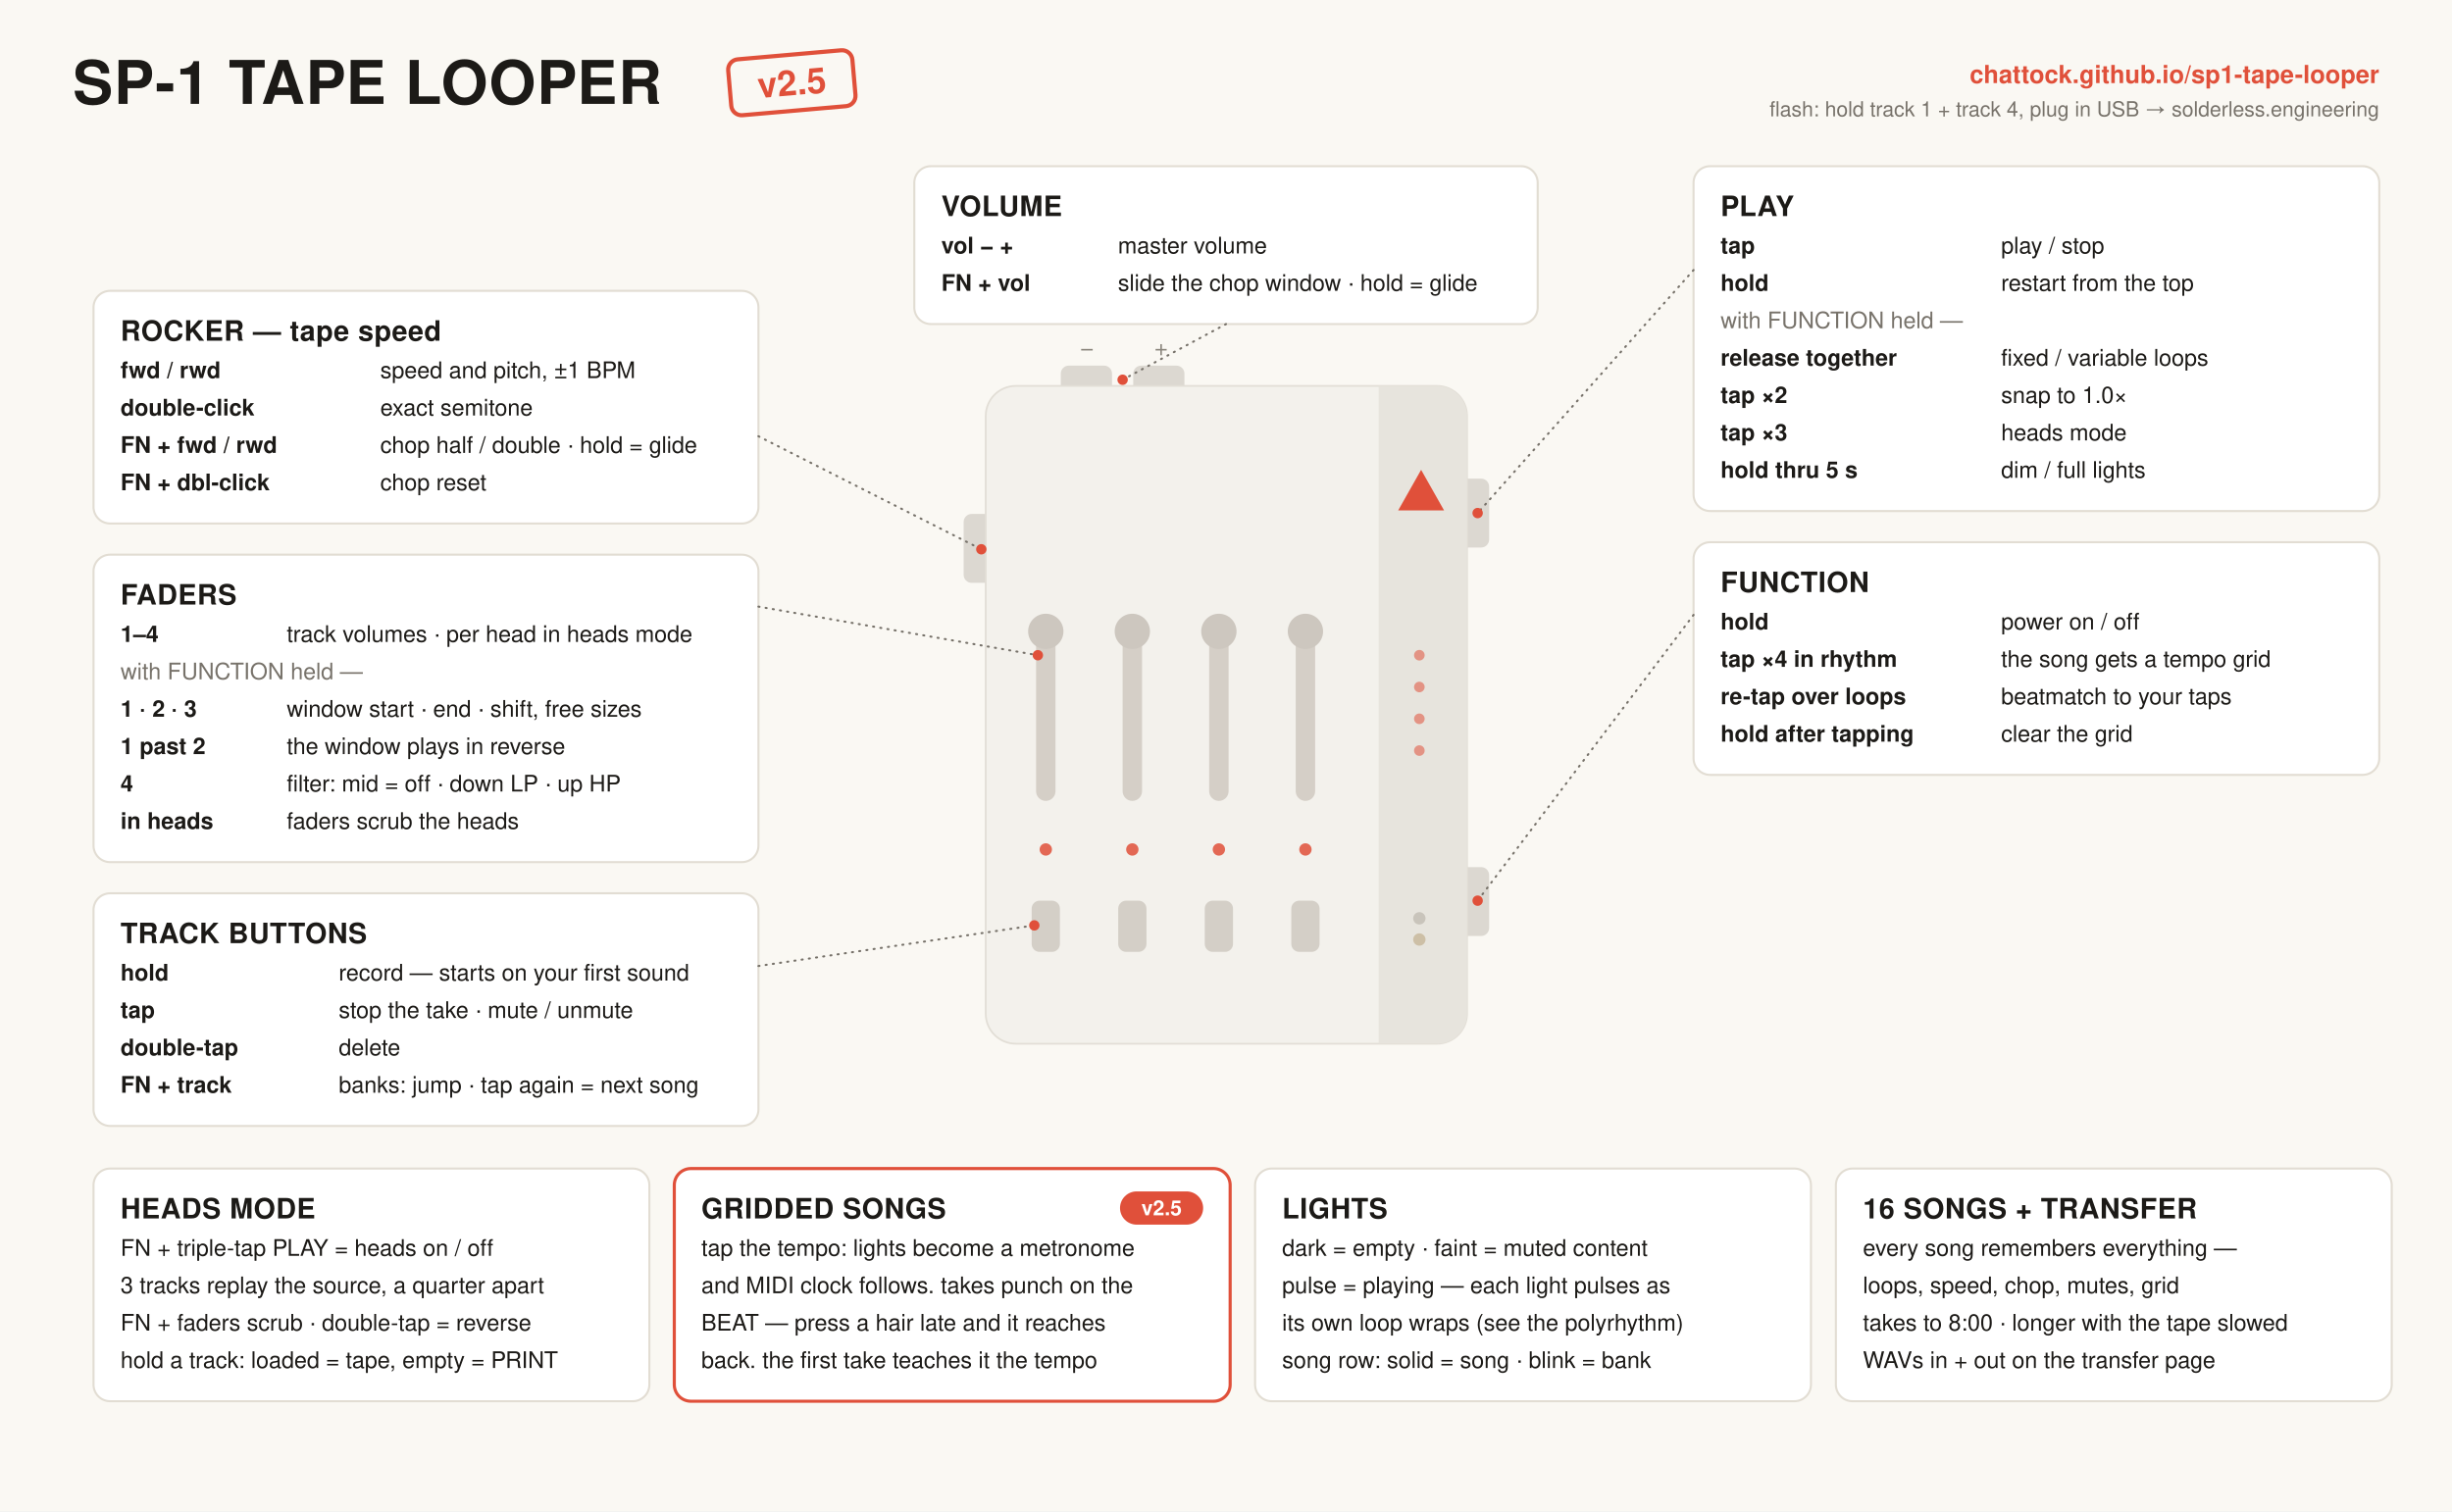
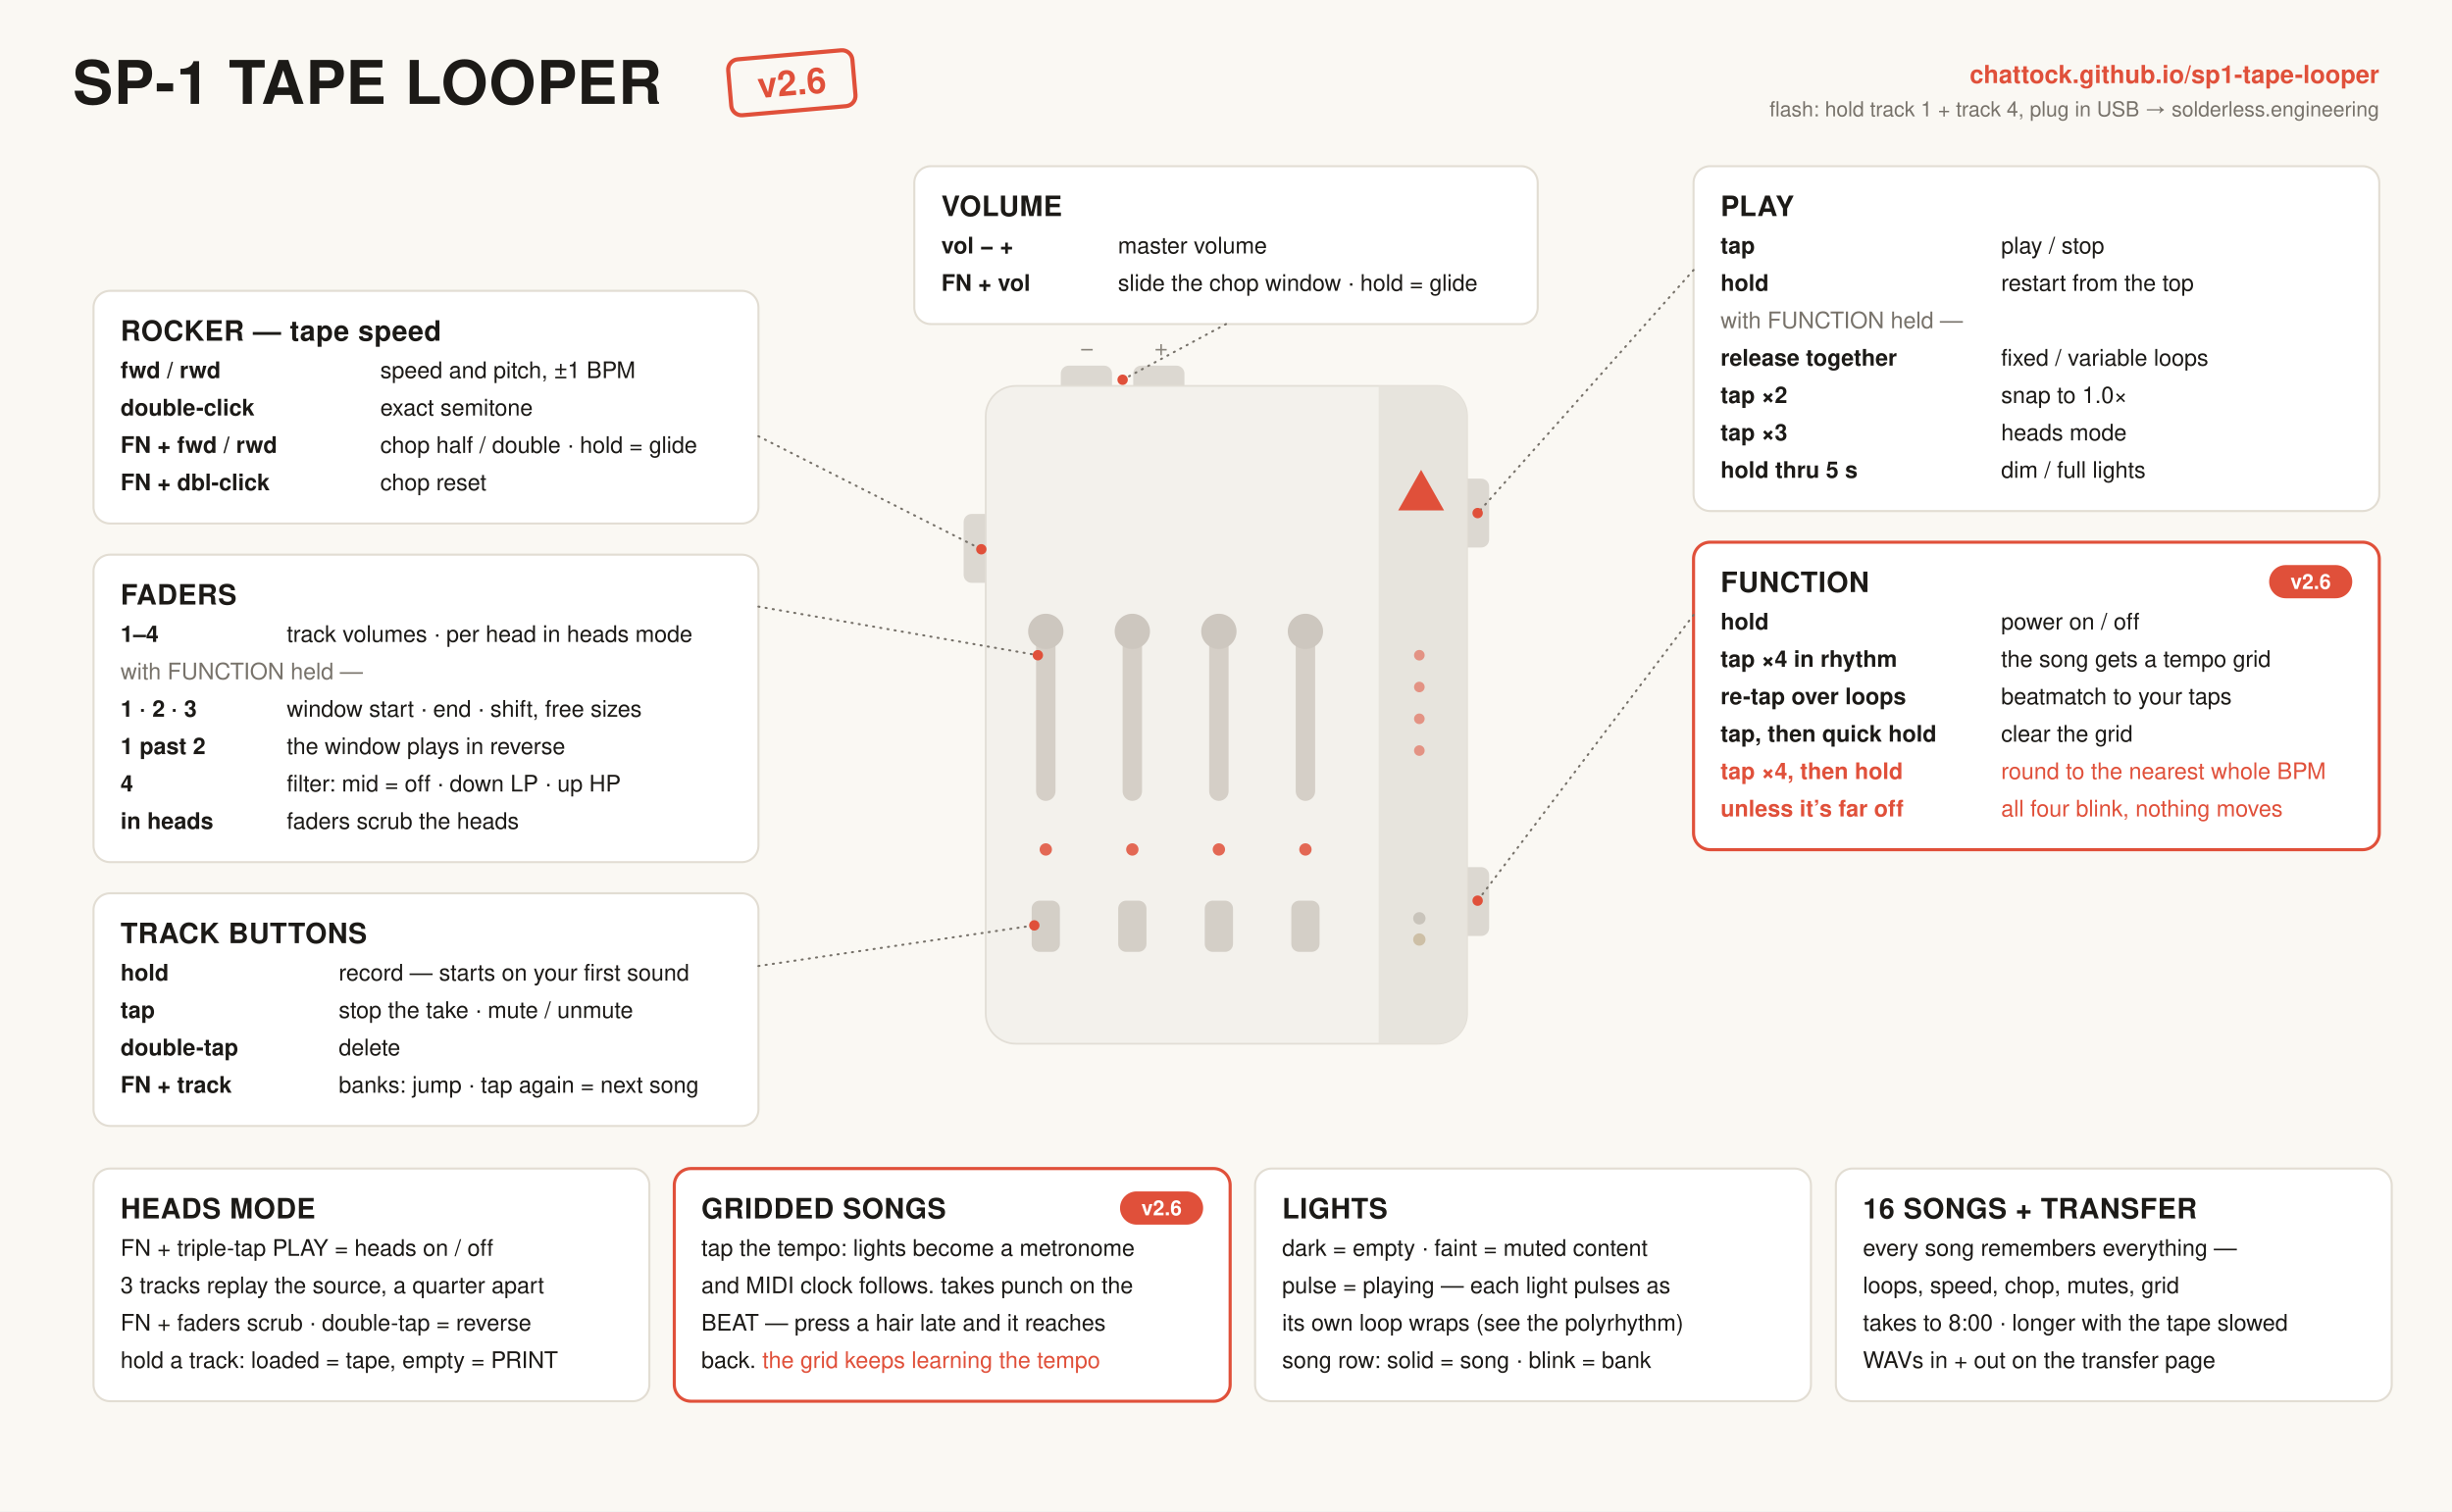
<svg xmlns="http://www.w3.org/2000/svg" viewBox="0 0 2360 1455" font-family="Helvetica, Arial, sans-serif">
  <rect width="2360" height="1455" fill="#faf8f3" />
  <text x="70" y="100" font-size="58" font-weight="700" fill="#1c1a17" letter-spacing="1">SP-1 TAPE LOOPER</text>
  <g transform="translate(700,58) rotate(-5)">
    <rect x="0" y="0" width="120" height="54" rx="10" fill="none" stroke="#e0503a" stroke-width="4" />
-     <text x="60" y="39" font-size="34" font-weight="700" fill="#e0503a" text-anchor="middle">v2.5</text>
+     <text x="60" y="39" font-size="34" font-weight="700" fill="#e0503a" text-anchor="middle">v2.6</text>
  </g>
  <text x="2290" y="80" font-size="24" fill="#e0503a" text-anchor="end" font-weight="600">chattock.github.io/sp1-tape-looper</text>
  <text x="2290" y="112" font-size="20" fill="#77726a" text-anchor="end">flash: hold track 1 + track 4, plug in USB → solderless.engineering</text>
  <g transform="translate(655.5,154.8) scale(0.85)">
    <g fill="#dcd8d1">
      <rect x="430" y="232" width="58" height="34" rx="9" />
      <rect x="512" y="232" width="58" height="34" rx="9" />
      <rect x="320" y="400" width="34" height="78" rx="9" />
      <rect x="881" y="360" width="34" height="78" rx="9" />
      <rect x="881" y="800" width="34" height="78" rx="9" />
    </g>
    <rect x="345" y="255" width="545" height="745" rx="34" fill="#f3f1ec" stroke="#e2ded6" stroke-width="2" />
    <path d="M790 255 H856 a34 34 0 0 1 34 34 V966 a34 34 0 0 1 -34 34 H790 Z" fill="#e7e4dd" />
    <path d="M838 350 l26 46 h-52 Z" fill="#e0503a" />
    <g>
      <rect x="402" y="525" width="22" height="200" rx="11" fill="#d5cfc7" />
      <rect x="500" y="525" width="22" height="200" rx="11" fill="#d5cfc7" />
      <rect x="598" y="525" width="22" height="200" rx="11" fill="#d5cfc7" />
      <rect x="696" y="525" width="22" height="200" rx="11" fill="#d5cfc7" />
      <circle cx="413" cy="533" r="20" fill="#cdc7bf" />
      <circle cx="511" cy="533" r="20" fill="#cdc7bf" />
      <circle cx="609" cy="533" r="20" fill="#cdc7bf" />
      <circle cx="707" cy="533" r="20" fill="#cdc7bf" />
    </g>
    <g fill="#e0503a" opacity="0.85">
      <circle cx="413" cy="780" r="7" />
      <circle cx="511" cy="780" r="7" />
      <circle cx="609" cy="780" r="7" />
      <circle cx="707" cy="780" r="7" />
    </g>
    <g fill="#d4cfc7">
      <rect x="397" y="838" width="32" height="58" rx="9" />
      <rect x="495" y="838" width="32" height="58" rx="9" />
      <rect x="593" y="838" width="32" height="58" rx="9" />
      <rect x="691" y="838" width="32" height="58" rx="9" />
    </g>
    <g fill="#e0503a" opacity="0.55">
      <circle cx="836" cy="560" r="6" />
      <circle cx="836" cy="596" r="6" />
      <circle cx="836" cy="632" r="6" />
      <circle cx="836" cy="668" r="6" />
    </g>
    <circle cx="836" cy="858" r="7" fill="#c9c4bb" />
    <circle cx="836" cy="882" r="7" fill="#cdbfa6" />
    <text x="452" y="220" font-size="26" fill="#8a857c" font-family="Helvetica, Arial, sans-serif">−</text>
    <text x="536" y="220" font-size="26" fill="#8a857c" font-family="Helvetica, Arial, sans-serif">+</text>
  </g>
  <rect x="880" y="160" width="600" height="152" rx="16" fill="#ffffff" stroke="#e2ddd3" stroke-width="2" />
  <text x="906" y="208" font-size="27" font-weight="700" fill="#1c1a17" letter-spacing="0.5">VOLUME</text>
  <text x="906" y="244" font-size="22" font-weight="700" fill="#1c1a17">vol − +</text>
  <text x="1076" y="244" font-size="22" fill="#1c1a17">master volume</text>
  <text x="906" y="280" font-size="22" font-weight="700" fill="#1c1a17">FN + vol</text>
  <text x="1076" y="280" font-size="22" fill="#1c1a17">slide the chop window · hold = glide</text>
  <line x1="1180" y1="312" x2="1080.5" y2="365.6" stroke="#77726a" stroke-width="2" stroke-dasharray="1 6" stroke-linecap="round" />
  <circle cx="1080.5" cy="365.6" r="5" fill="#e0503a" />
  <rect x="90" y="280" width="640" height="224" rx="16" fill="#ffffff" stroke="#e2ddd3" stroke-width="2" />
  <text x="116" y="328" font-size="27" font-weight="700" fill="#1c1a17" letter-spacing="0.5">ROCKER — tape speed</text>
  <text x="116" y="364" font-size="22" font-weight="700" fill="#1c1a17">fwd / rwd</text>
  <text x="366" y="364" font-size="22" fill="#1c1a17">speed and pitch, ±1 BPM</text>
  <text x="116" y="400" font-size="22" font-weight="700" fill="#1c1a17">double-click</text>
  <text x="366" y="400" font-size="22" fill="#1c1a17">exact semitone</text>
  <text x="116" y="436" font-size="22" font-weight="700" fill="#1c1a17">FN + fwd / rwd</text>
  <text x="366" y="436" font-size="22" fill="#1c1a17">chop half / double · hold = glide</text>
  <text x="116" y="472" font-size="22" font-weight="700" fill="#1c1a17">FN + dbl-click</text>
  <text x="366" y="472" font-size="22" fill="#1c1a17">chop reset</text>
  <line x1="730" y1="420" x2="944.5" y2="528.8" stroke="#77726a" stroke-width="2" stroke-dasharray="1 6" stroke-linecap="round" />
  <circle cx="944.5" cy="528.8" r="5" fill="#e0503a" />
  <rect x="90" y="534" width="640" height="296" rx="16" fill="#ffffff" stroke="#e2ddd3" stroke-width="2" />
  <text x="116" y="582" font-size="27" font-weight="700" fill="#1c1a17" letter-spacing="0.5">FADERS</text>
  <text x="116" y="618" font-size="22" font-weight="700" fill="#1c1a17">1–4</text>
  <text x="276" y="618" font-size="22" fill="#1c1a17">track volumes · per head in heads mode</text>
  <text x="116" y="654" font-size="22" fill="#77726a">with FUNCTION held —</text>
  <text x="116" y="690" font-size="22" font-weight="700" fill="#1c1a17">1 · 2 · 3</text>
  <text x="276" y="690" font-size="22" fill="#1c1a17">window start · end · shift, free sizes</text>
  <text x="116" y="726" font-size="22" font-weight="700" fill="#1c1a17">1 past 2</text>
  <text x="276" y="726" font-size="22" fill="#1c1a17">the window plays in reverse</text>
  <text x="116" y="762" font-size="22" font-weight="700" fill="#1c1a17">4</text>
  <text x="276" y="762" font-size="22" fill="#1c1a17">filter: mid = off · down LP · up HP</text>
  <text x="116" y="798" font-size="22" font-weight="700" fill="#1c1a17">in heads</text>
  <text x="276" y="798" font-size="22" fill="#1c1a17">faders scrub the heads</text>
  <line x1="730" y1="584" x2="998.9" y2="630.8" stroke="#77726a" stroke-width="2" stroke-dasharray="1 6" stroke-linecap="round" />
  <circle cx="998.9" cy="630.8" r="5" fill="#e0503a" />
  <rect x="90" y="860" width="640" height="224" rx="16" fill="#ffffff" stroke="#e2ddd3" stroke-width="2" />
  <text x="116" y="908" font-size="27" font-weight="700" fill="#1c1a17" letter-spacing="0.5">TRACK BUTTONS</text>
  <text x="116" y="944" font-size="22" font-weight="700" fill="#1c1a17">hold</text>
  <text x="326" y="944" font-size="22" fill="#1c1a17">record — starts on your first sound</text>
  <text x="116" y="980" font-size="22" font-weight="700" fill="#1c1a17">tap</text>
  <text x="326" y="980" font-size="22" fill="#1c1a17">stop the take · mute / unmute</text>
  <text x="116" y="1016" font-size="22" font-weight="700" fill="#1c1a17">double-tap</text>
  <text x="326" y="1016" font-size="22" fill="#1c1a17">delete</text>
  <text x="116" y="1052" font-size="22" font-weight="700" fill="#1c1a17">FN + track</text>
  <text x="326" y="1052" font-size="22" fill="#1c1a17">banks: jump · tap again = next song</text>
  <line x1="730" y1="930" x2="995.5" y2="890.9" stroke="#77726a" stroke-width="2" stroke-dasharray="1 6" stroke-linecap="round" />
  <circle cx="995.5" cy="890.9" r="5" fill="#e0503a" />
  <rect x="1630" y="160" width="660" height="332" rx="16" fill="#ffffff" stroke="#e2ddd3" stroke-width="2" />
  <text x="1656" y="208" font-size="27" font-weight="700" fill="#1c1a17" letter-spacing="0.5">PLAY</text>
  <text x="1656" y="244" font-size="22" font-weight="700" fill="#1c1a17">tap</text>
  <text x="1926" y="244" font-size="22" fill="#1c1a17">play / stop</text>
  <text x="1656" y="280" font-size="22" font-weight="700" fill="#1c1a17">hold</text>
  <text x="1926" y="280" font-size="22" fill="#1c1a17">restart from the top</text>
  <text x="1656" y="316" font-size="22" fill="#77726a">with FUNCTION held —</text>
  <text x="1656" y="352" font-size="22" font-weight="700" fill="#1c1a17">release together</text>
  <text x="1926" y="352" font-size="22" fill="#1c1a17">fixed / variable loops</text>
  <text x="1656" y="388" font-size="22" font-weight="700" fill="#1c1a17">tap ×2</text>
  <text x="1926" y="388" font-size="22" fill="#1c1a17">snap to 1.0×</text>
  <text x="1656" y="424" font-size="22" font-weight="700" fill="#1c1a17">tap ×3</text>
  <text x="1926" y="424" font-size="22" fill="#1c1a17">heads mode</text>
  <text x="1656" y="460" font-size="22" font-weight="700" fill="#1c1a17">hold thru 5 s</text>
  <text x="1926" y="460" font-size="22" fill="#1c1a17">dim / full lights</text>
  <line x1="1630" y1="260" x2="1422.2" y2="493.95" stroke="#77726a" stroke-width="2" stroke-dasharray="1 6" stroke-linecap="round" />
  <circle cx="1422.2" cy="493.95" r="5" fill="#e0503a" />
-   <rect x="1630" y="522" width="660" height="224" rx="16" fill="#ffffff" stroke="#e2ddd3" stroke-width="2" />
+   <rect x="1630" y="522" width="660" height="296" rx="16" fill="#ffffff" stroke="#e0503a" stroke-width="3" />
+   <rect x="2184" y="544" width="80" height="32" rx="16" fill="#e0503a" />
+   <text x="2224" y="567" font-size="20" font-weight="700" fill="#fff" text-anchor="middle">v2.6</text>
  <text x="1656" y="570" font-size="27" font-weight="700" fill="#1c1a17" letter-spacing="0.5">FUNCTION</text>
  <text x="1656" y="606" font-size="22" font-weight="700" fill="#1c1a17">hold</text>
  <text x="1926" y="606" font-size="22" fill="#1c1a17">power on / off</text>
  <text x="1656" y="642" font-size="22" font-weight="700" fill="#1c1a17">tap ×4 in rhythm</text>
  <text x="1926" y="642" font-size="22" fill="#1c1a17">the song gets a tempo grid</text>
  <text x="1656" y="678" font-size="22" font-weight="700" fill="#1c1a17">re-tap over loops</text>
  <text x="1926" y="678" font-size="22" fill="#1c1a17">beatmatch to your taps</text>
-   <text x="1656" y="714" font-size="22" font-weight="700" fill="#1c1a17">hold after tapping</text>
+   <text x="1656" y="714" font-size="22" font-weight="700" fill="#1c1a17">tap, then quick hold</text>
  <text x="1926" y="714" font-size="22" fill="#1c1a17">clear the grid</text>
+   <text x="1656" y="750" font-size="22" font-weight="700" fill="#e0503a">tap ×4, then hold</text>
+   <text x="1926" y="750" font-size="22" fill="#e0503a">round to the nearest whole BPM</text>
+   <text x="1656" y="786" font-size="22" font-weight="700" fill="#e0503a">unless it’s far off</text>
+   <text x="1926" y="786" font-size="22" fill="#e0503a">all four blink, nothing moves</text>
  <line x1="1630" y1="592" x2="1422.2" y2="867.1" stroke="#77726a" stroke-width="2" stroke-dasharray="1 6" stroke-linecap="round" />
  <circle cx="1422.2" cy="867.1" r="5" fill="#e0503a" />
  <rect x="90" y="1125" width="535" height="224" rx="16" fill="#ffffff" stroke="#e2ddd3" stroke-width="2" />
  <text x="116" y="1173" font-size="27" font-weight="700" fill="#1c1a17" letter-spacing="0.5">HEADS MODE</text>
  <text x="116" y="1209" font-size="22" fill="#1c1a17">FN + triple-tap PLAY = heads on / off</text>
  <text x="116" y="1245" font-size="22" fill="#1c1a17">3 tracks replay the source, a quarter apart</text>
  <text x="116" y="1281" font-size="22" fill="#1c1a17">FN + faders scrub · double-tap = reverse</text>
  <text x="116" y="1317" font-size="22" fill="#1c1a17">hold a track: loaded = tape, empty = PRINT</text>
  <rect x="649" y="1125" width="535" height="224" rx="16" fill="#ffffff" stroke="#e0503a" stroke-width="3" />
  <rect x="1078" y="1147" width="80" height="32" rx="16" fill="#e0503a" />
-   <text x="1118.0" y="1170" font-size="20" font-weight="700" fill="#fff" text-anchor="middle">v2.5</text>
+   <text x="1118.0" y="1170" font-size="20" font-weight="700" fill="#fff" text-anchor="middle">v2.6</text>
  <text x="675" y="1173" font-size="27" font-weight="700" fill="#1c1a17" letter-spacing="0.5">GRIDDED SONGS</text>
  <text x="675" y="1209" font-size="22" fill="#1c1a17">tap the tempo: lights become a metronome</text>
  <text x="675" y="1245" font-size="22" fill="#1c1a17">and MIDI clock follows. takes punch on the</text>
  <text x="675" y="1281" font-size="22" fill="#1c1a17">BEAT — press a hair late and it reaches</text>
-   <text x="675" y="1317" font-size="22" fill="#1c1a17">back. the first take teaches it the tempo</text>
+   <text x="675" y="1317" font-size="22" fill="#1c1a17">back. <tspan fill="#e0503a">the grid keeps learning the tempo</tspan>
+   </text>
  <rect x="1208" y="1125" width="535" height="224" rx="16" fill="#ffffff" stroke="#e2ddd3" stroke-width="2" />
  <text x="1234" y="1173" font-size="27" font-weight="700" fill="#1c1a17" letter-spacing="0.5">LIGHTS</text>
  <text x="1234" y="1209" font-size="22" fill="#1c1a17">dark = empty · faint = muted content</text>
  <text x="1234" y="1245" font-size="22" fill="#1c1a17">pulse = playing — each light pulses as</text>
  <text x="1234" y="1281" font-size="22" fill="#1c1a17">its own loop wraps (see the polyrhythm)</text>
  <text x="1234" y="1317" font-size="22" fill="#1c1a17">song row: solid = song · blink = bank</text>
  <rect x="1767" y="1125" width="535" height="224" rx="16" fill="#ffffff" stroke="#e2ddd3" stroke-width="2" />
  <text x="1793" y="1173" font-size="27" font-weight="700" fill="#1c1a17" letter-spacing="0.5">16 SONGS + TRANSFER</text>
  <text x="1793" y="1209" font-size="22" fill="#1c1a17">every song remembers everything —</text>
  <text x="1793" y="1245" font-size="22" fill="#1c1a17">loops, speed, chop, mutes, grid</text>
  <text x="1793" y="1281" font-size="22" fill="#1c1a17">takes to 8:00 · longer with the tape slowed</text>
  <text x="1793" y="1317" font-size="22" fill="#1c1a17">WAVs in + out on the transfer page</text>
</svg>
